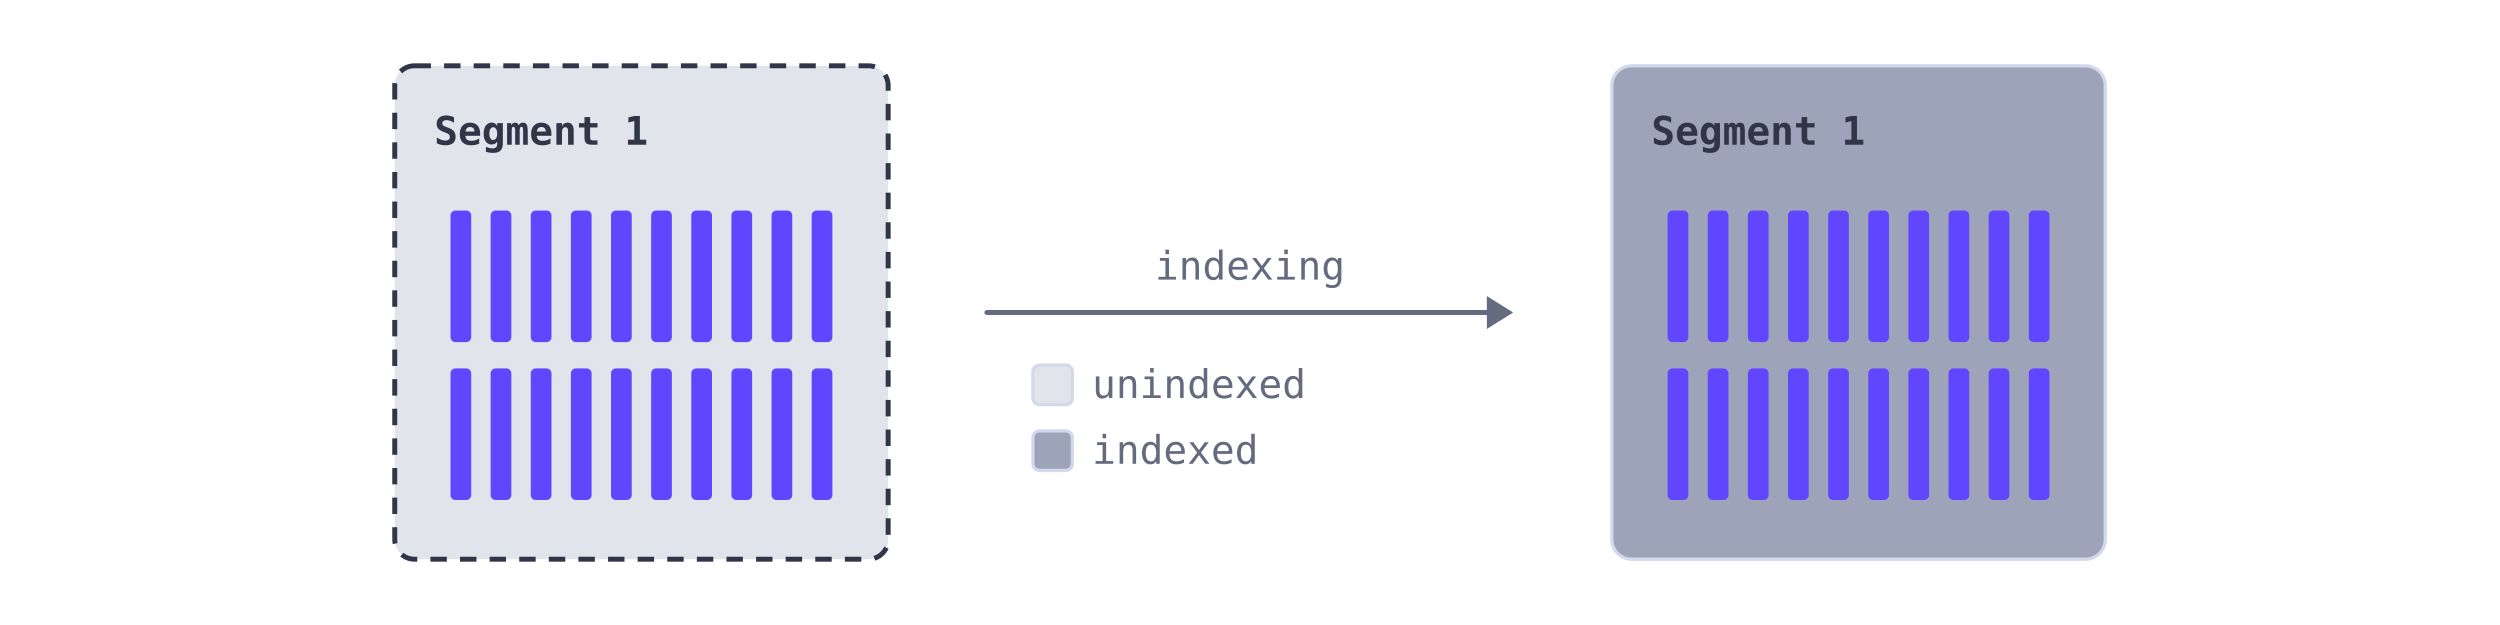
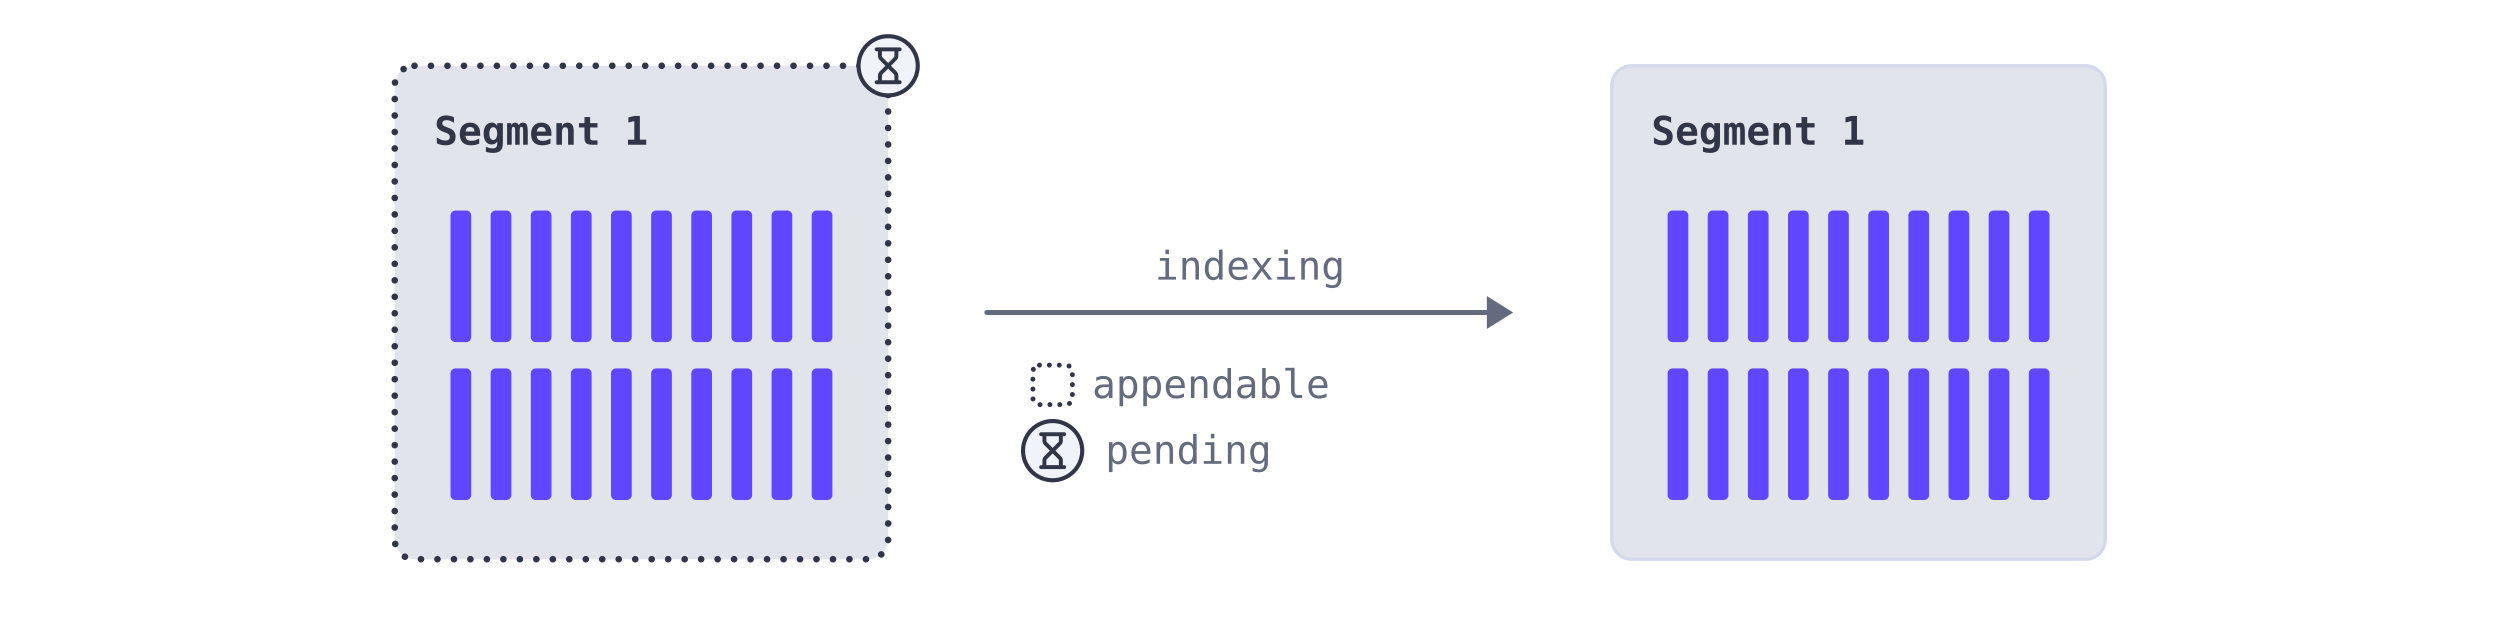
<svg xmlns="http://www.w3.org/2000/svg" viewBox="0 0 760 190" width="760" height="190" role="img" aria-label="A full appendable segment without an index is rebuilt as an indexed segment that is no longer appendable.">
  <style>
.seg { fill: #abb1c7; fill-opacity: 0.35; stroke: #d3d9eb; stroke-width: 1; }
- .seg.indexed, .seg.config-2 { fill: #9da3b8; fill-opacity: 1; }
- .seg.appendable { stroke: #303547; stroke-width: 1.5; stroke-dasharray: 5 4; }
+ .seg.config-2 { fill: #9da3b8; fill-opacity: 1; }
+ .seg.appendable { stroke: #303547; stroke-width: 2; stroke-linecap: round; stroke-dasharray: 0.01 5; }
+ .seg.appendable.key { fill: none; stroke-width: 1.5; stroke-dasharray: 0.01 3; }
+ .badge circle { fill: #f0f3fa; stroke: #303547; stroke-width: 1.25; }
+ .badge path { fill: none; stroke: #303547; stroke-width: 2.4; stroke-linecap: round; stroke-linejoin: round; }
.pt { fill: #6047ff; }
.pt.deleted { fill: #abb1c7; }
.name { fill: #303547; font-family: 'Geist Mono', ui-monospace, SFMono-Regular, Menlo, Consolas, monospace; font-size: 12px; font-weight: 600; }
.name.small { font-size: 9px; }
.label { fill: #656b7f; font-family: 'Geist Mono', ui-monospace, SFMono-Regular, Menlo, Consolas, monospace; font-size: 12px; }
.arrow { fill: none; stroke: #656b7f; stroke-width: 1.5; stroke-linecap: round; }
.head { fill: #656b7f; }
@media (prefers-color-scheme: dark) {
  .seg { fill: #4e5366; stroke: #303547; }
-   .seg.indexed, .seg.config-2 { fill: #bfc5d9; }
+   .seg.config-2 { fill: #bfc5d9; }
  .seg.appendable { stroke: #e2e7f5; }
+   .badge circle { fill: #111824; stroke: #e2e7f5; }
+   .badge path { stroke: #e2e7f5; }
  .pt.deleted { fill: #656b7f; }
  .name { fill: #e2e7f5; }
  .name.on-light { fill: #303547; }
  .label { fill: #898ea3; }
  .arrow { stroke: #898ea3; }
  .head { fill: #898ea3; }
}
</style>
  <g transform="translate(120 20)">
    <rect class="seg appendable" width="150" height="150" rx="6" />
    <text class="name" x="12" y="24">Segment 1</text>
    <rect class="pt" x="16.95" y="44.00" width="6.3" height="40.00" rx="1.5" />
    <rect class="pt" x="29.15" y="44.00" width="6.3" height="40.00" rx="1.5" />
    <rect class="pt" x="41.35" y="44.00" width="6.3" height="40.00" rx="1.5" />
    <rect class="pt" x="53.55" y="44.00" width="6.3" height="40.00" rx="1.5" />
    <rect class="pt" x="65.75" y="44.00" width="6.3" height="40.00" rx="1.5" />
    <rect class="pt" x="77.95" y="44.00" width="6.3" height="40.00" rx="1.5" />
    <rect class="pt" x="90.15" y="44.00" width="6.3" height="40.00" rx="1.5" />
    <rect class="pt" x="102.35" y="44.00" width="6.3" height="40.00" rx="1.5" />
    <rect class="pt" x="114.55" y="44.00" width="6.3" height="40.00" rx="1.5" />
    <rect class="pt" x="126.75" y="44.00" width="6.3" height="40.00" rx="1.5" />
    <rect class="pt" x="16.95" y="92.00" width="6.3" height="40.00" rx="1.5" />
    <rect class="pt" x="29.15" y="92.00" width="6.3" height="40.00" rx="1.5" />
    <rect class="pt" x="41.35" y="92.00" width="6.3" height="40.00" rx="1.5" />
    <rect class="pt" x="53.55" y="92.00" width="6.3" height="40.00" rx="1.5" />
    <rect class="pt" x="65.75" y="92.00" width="6.3" height="40.00" rx="1.5" />
    <rect class="pt" x="77.95" y="92.00" width="6.3" height="40.00" rx="1.5" />
    <rect class="pt" x="90.15" y="92.00" width="6.3" height="40.00" rx="1.5" />
    <rect class="pt" x="102.35" y="92.00" width="6.3" height="40.00" rx="1.5" />
    <rect class="pt" x="114.55" y="92.00" width="6.3" height="40.00" rx="1.5" />
    <rect class="pt" x="126.75" y="92.00" width="6.3" height="40.00" rx="1.5" />
+     <g class="badge" transform="translate(150 0)">
+       <circle r="9" />
+       <path d="M5 22h14M5 2h14M17 22v-4.172a2 2 0 0 0-.586-1.414L12 12l-4.414 4.414A2 2 0 0 0 7 17.828V22M7 2v4.172a2 2 0 0 0 .586 1.414L12 12l4.414-4.414A2 2 0 0 0 17 6.172V2" transform="translate(-6 -6) scale(0.5)" />
+     </g>
  </g>
  <path class="arrow" d="M 300 95.0 H 454" />
  <polygon class="head" points="460,95.0 452,90.0 452,100.0" />
  <text class="label" x="380.0" y="85.0" text-anchor="middle">indexing</text>
-   <rect class="seg " x="314" y="111.0" width="12" height="12" rx="2" />
-   <text class="label" x="332" y="121.0">unindexed</text>
-   <rect class="seg indexed" x="314" y="131.0" width="12" height="12" rx="2" />
-   <text class="label" x="332" y="141.0">indexed</text>
+   <rect class="seg appendable key" x="314" y="111.0" width="12" height="12" rx="2" />
+   <text class="label" x="332" y="121.0">appendable</text>
+   <g class="badge" transform="translate(320 137)">
+     <circle r="9" />
+     <path d="M5 22h14M5 2h14M17 22v-4.172a2 2 0 0 0-.586-1.414L12 12l-4.414 4.414A2 2 0 0 0 7 17.828V22M7 2v4.172a2 2 0 0 0 .586 1.414L12 12l4.414-4.414A2 2 0 0 0 17 6.172V2" transform="translate(-6 -6) scale(0.5)" />
+   </g>
+   <text class="label" x="336" y="141">pending</text>
  <g transform="translate(490 20)">
-     <rect class="seg indexed" width="150" height="150" rx="6" />
-     <text class="name on-light" x="12" y="24">Segment 1</text>
+     <rect class="seg " width="150" height="150" rx="6" />
+     <text class="name" x="12" y="24">Segment 1</text>
    <rect class="pt" x="16.95" y="44.00" width="6.3" height="40.00" rx="1.5" />
    <rect class="pt" x="29.15" y="44.00" width="6.3" height="40.00" rx="1.5" />
    <rect class="pt" x="41.35" y="44.00" width="6.3" height="40.00" rx="1.5" />
    <rect class="pt" x="53.55" y="44.00" width="6.3" height="40.00" rx="1.5" />
    <rect class="pt" x="65.75" y="44.00" width="6.3" height="40.00" rx="1.5" />
    <rect class="pt" x="77.95" y="44.00" width="6.3" height="40.00" rx="1.5" />
    <rect class="pt" x="90.15" y="44.00" width="6.3" height="40.00" rx="1.5" />
    <rect class="pt" x="102.35" y="44.00" width="6.3" height="40.00" rx="1.5" />
    <rect class="pt" x="114.55" y="44.00" width="6.3" height="40.00" rx="1.5" />
    <rect class="pt" x="126.75" y="44.00" width="6.3" height="40.00" rx="1.5" />
    <rect class="pt" x="16.95" y="92.00" width="6.3" height="40.00" rx="1.5" />
    <rect class="pt" x="29.15" y="92.00" width="6.3" height="40.00" rx="1.5" />
    <rect class="pt" x="41.35" y="92.00" width="6.3" height="40.00" rx="1.5" />
    <rect class="pt" x="53.55" y="92.00" width="6.3" height="40.00" rx="1.5" />
    <rect class="pt" x="65.75" y="92.00" width="6.3" height="40.00" rx="1.5" />
    <rect class="pt" x="77.95" y="92.00" width="6.3" height="40.00" rx="1.5" />
    <rect class="pt" x="90.15" y="92.00" width="6.3" height="40.00" rx="1.5" />
    <rect class="pt" x="102.35" y="92.00" width="6.3" height="40.00" rx="1.5" />
    <rect class="pt" x="114.55" y="92.00" width="6.3" height="40.00" rx="1.5" />
    <rect class="pt" x="126.75" y="92.00" width="6.3" height="40.00" rx="1.5" />
  </g>
</svg>
